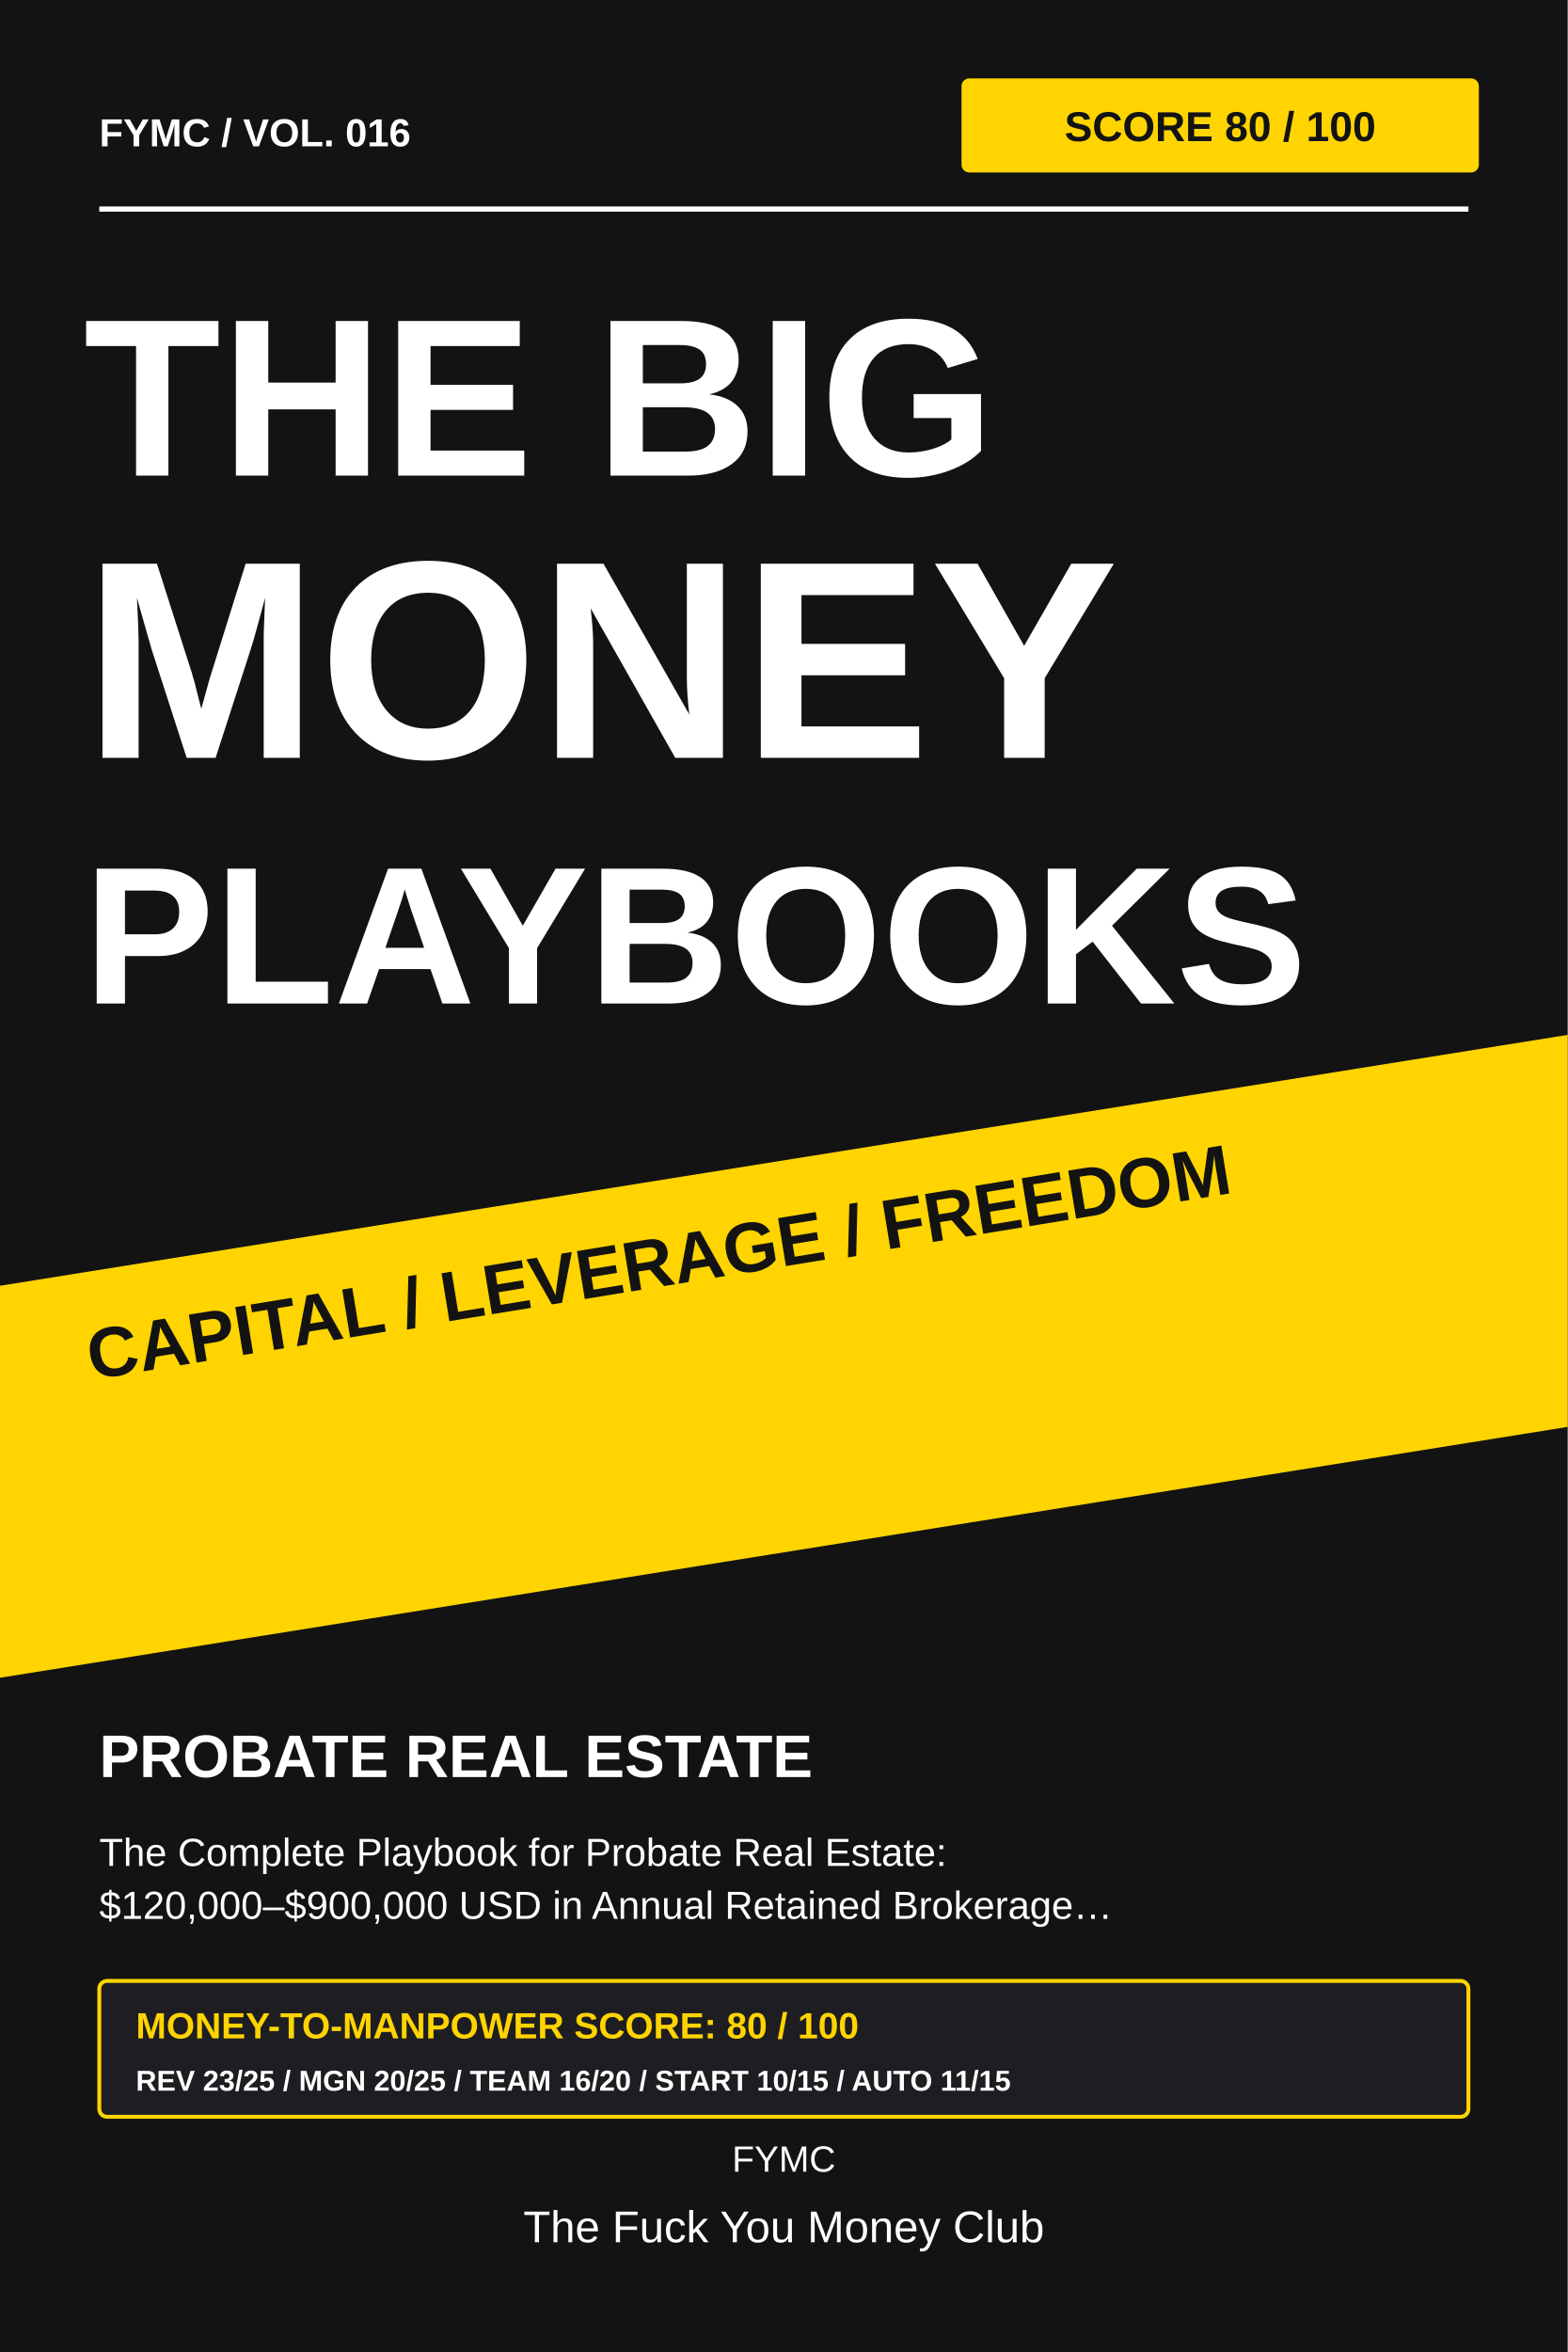
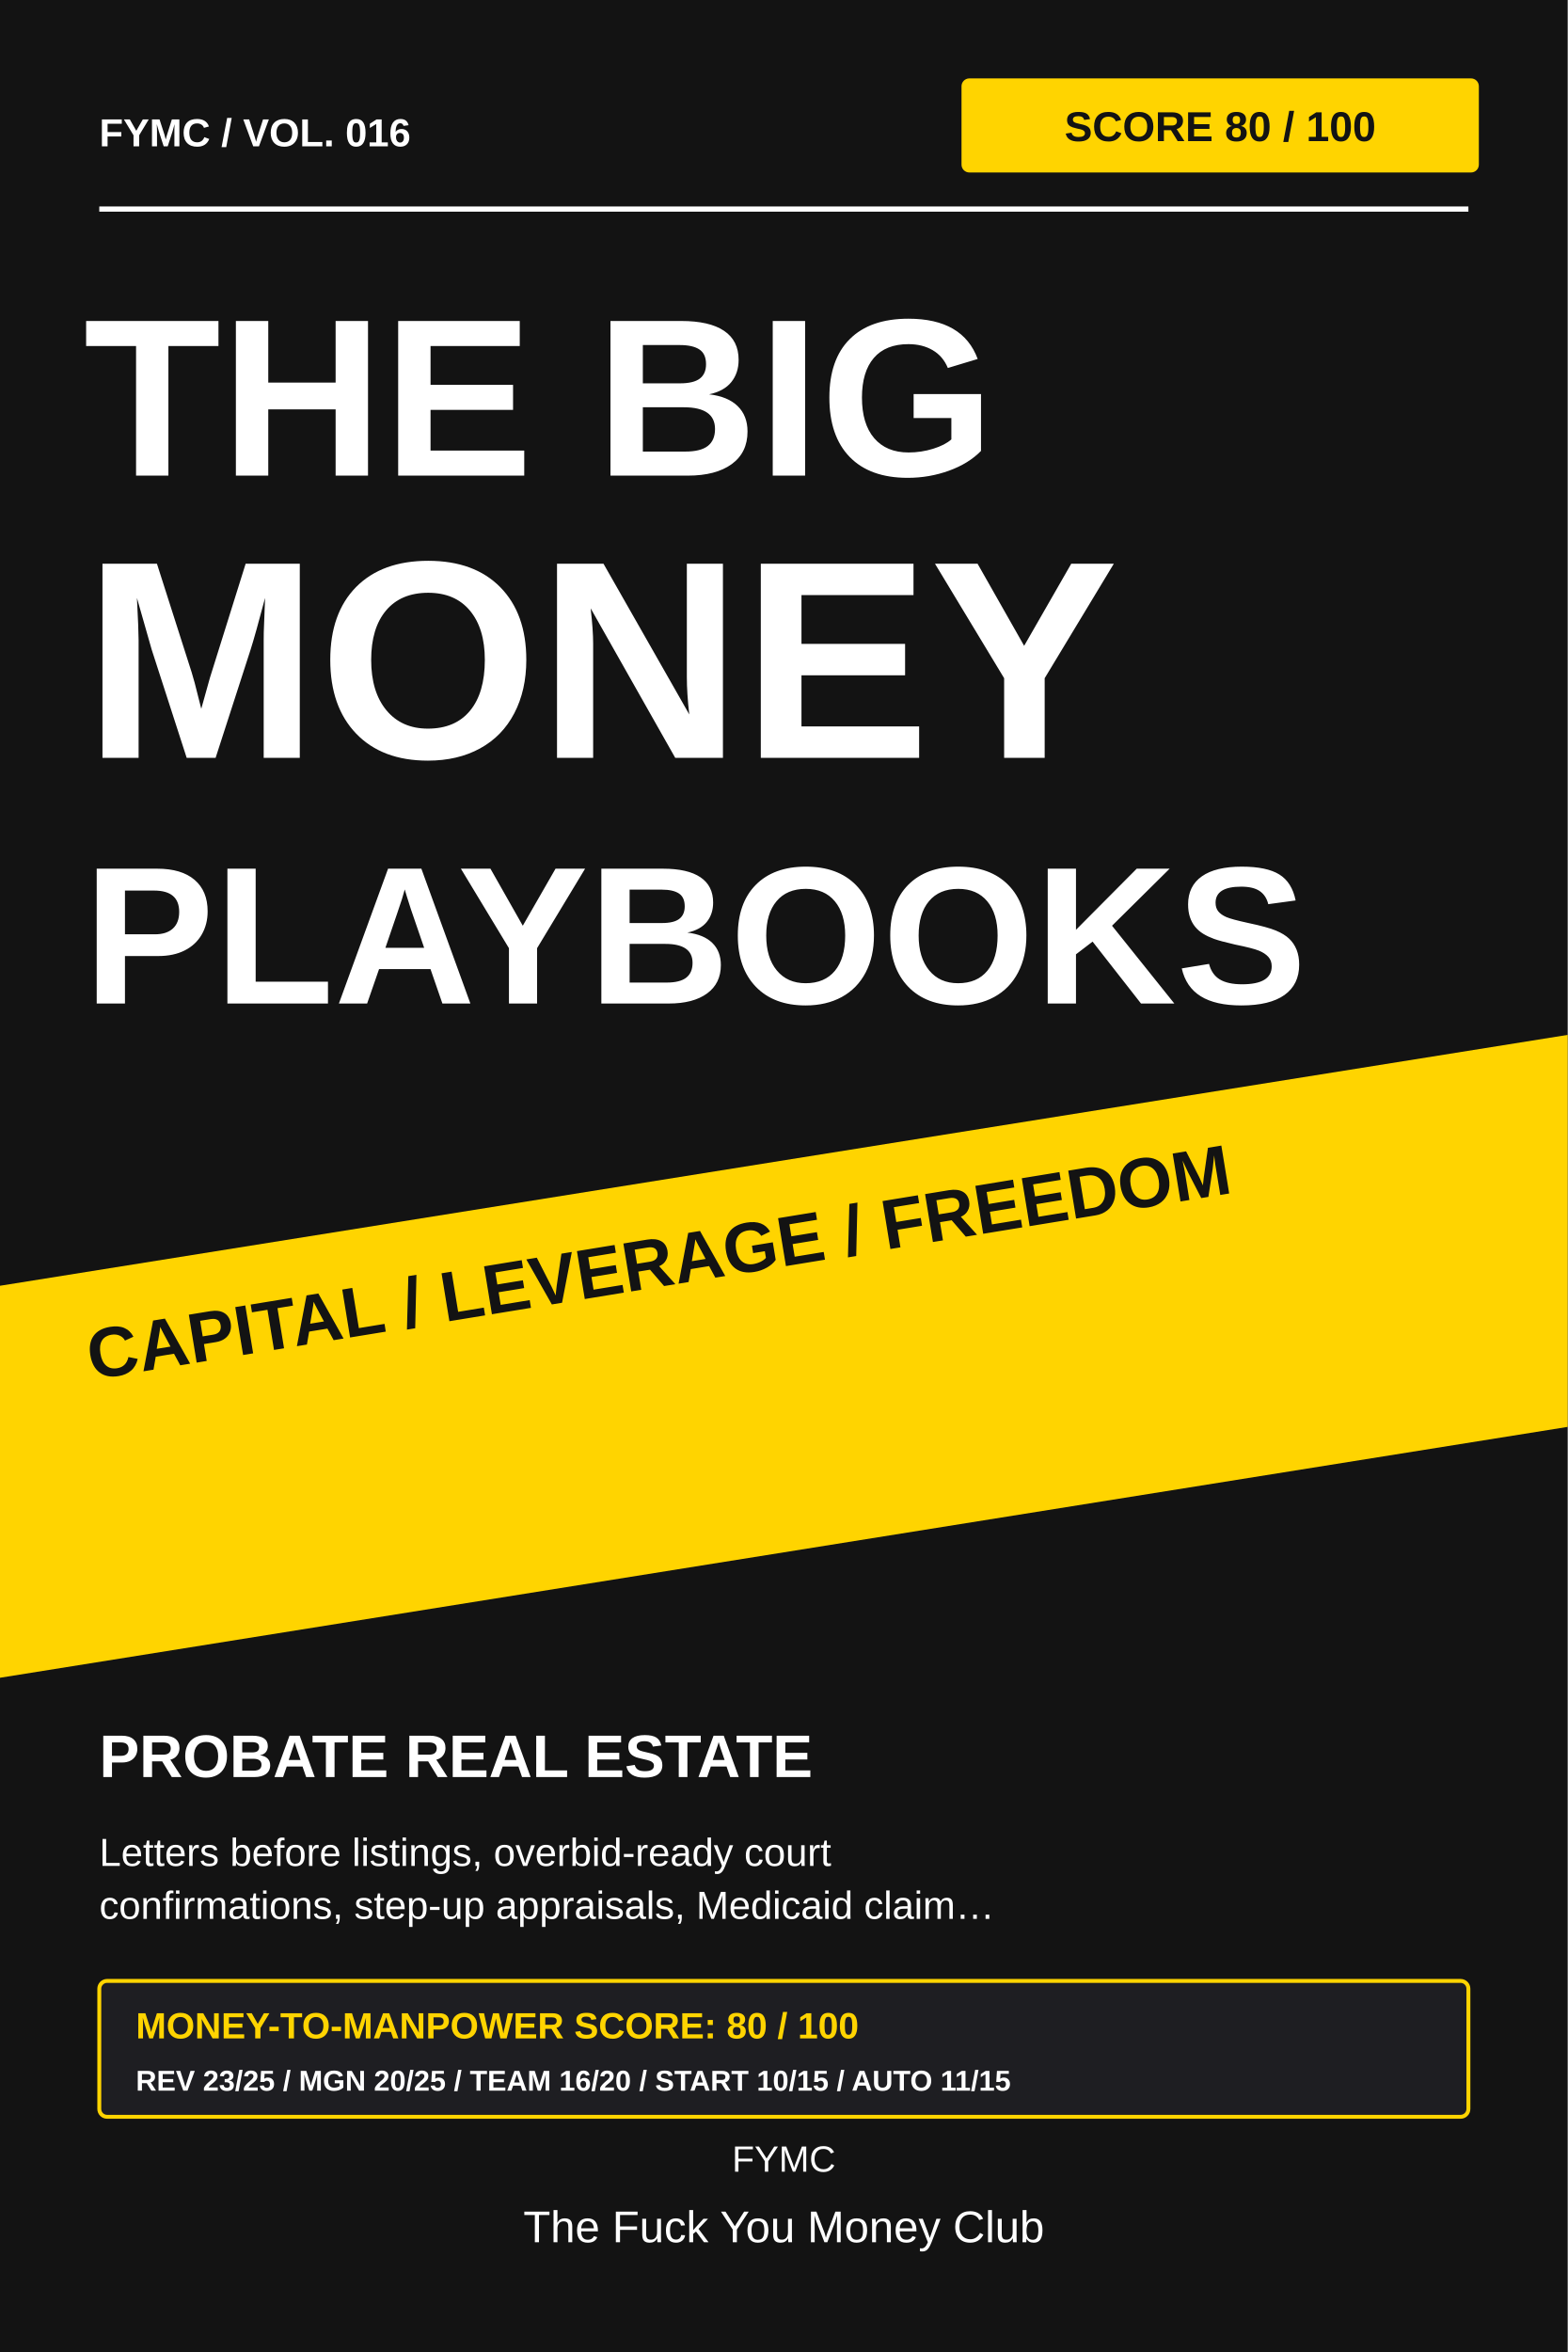
<svg xmlns="http://www.w3.org/2000/svg" width="600" height="900" viewBox="0 0 600 900" role="img" aria-labelledby="art-title art-desc">
  <defs>
    <linearGradient id="stage" x2="0.25" y2="1">
      <stop stop-color="#F5F2EC" />
      <stop offset="1" stop-color="#CEC8BC" />
    </linearGradient>
    <linearGradient id="pages" x2="1" y2="0">
      <stop stop-color="#AAA69C" />
      <stop offset="0.22" stop-color="#FFFDF5" />
      <stop offset="0.8" stop-color="#E4DFD3" />
      <stop offset="1" stop-color="#BAB4A6" />
    </linearGradient>
    <linearGradient id="foil" x2="1" y2="0.3">
      <stop stop-color="#FFFFFF" stop-opacity="0.18" />
      <stop offset="0.3" stop-color="#FFFFFF" stop-opacity="0" />
      <stop offset="1" stop-color="#000000" stop-opacity="0.2" />
    </linearGradient>
    <linearGradient id="metal" x2="1" y2="1">
      <stop stop-color="#797D80" />
      <stop offset="0.35" stop-color="#272A2D" />
      <stop offset="0.72" stop-color="#090B0C" />
      <stop offset="1" stop-color="#63676A" />
    </linearGradient>
    <linearGradient id="glass" x2="1" y2="1">
      <stop stop-color="#FFFFFF" stop-opacity="0.14" />
      <stop offset="0.48" stop-color="#FFFFFF" stop-opacity="0" />
    </linearGradient>
    <filter id="shadow" x="-50%" y="-100%" width="200%" height="300%">
      <feGaussianBlur stdDeviation="15" />
    </filter>
  </defs>
  <rect x="0" y="0" width="600" height="900" rx="0" fill="#131313" stroke="none" stroke-width="1" />
  <text x="38" y="56" fill="#FFFFFF" font-family="Arial, Helvetica, sans-serif" font-size="15" font-weight="700" text-anchor="start">FYMC / VOL. 016</text>
  <rect x="368" y="30" width="198" height="36" rx="3" fill="#FFD400" stroke="none" stroke-width="1" />
  <text x="467" y="54" fill="#131313" font-family="Arial, Helvetica, sans-serif" font-size="16" font-weight="900" text-anchor="middle">SCORE 80 / 100</text>
  <path d="M38 80 H562" fill="none" stroke="#FFFFFF" stroke-width="2" />
  <text x="32" y="182" fill="#FFFFFF" font-family="Arial, Helvetica, sans-serif" font-size="86" font-weight="900" text-anchor="start">THE BIG</text>
  <text x="32" y="290" fill="#FFFFFF" font-family="Arial, Helvetica, sans-serif" font-size="108" font-weight="900" text-anchor="start">MONEY</text>
  <text x="32" y="384" fill="#FFFFFF" font-family="Arial, Helvetica, sans-serif" font-size="75" font-weight="900" text-anchor="start">PLAYBOOKS</text>
  <path d="M0 492 L600 396 L600 546 L0 642 Z" fill="#FFD400" stroke="none" stroke-width="1" />
  <g transform="rotate(-9.3 35 528)">
    <text x="35" y="528" fill="#131313" font-family="Arial, Helvetica, sans-serif" font-size="27" font-weight="900" text-anchor="start">CAPITAL / LEVERAGE / FREEDOM</text>
  </g>
  <text x="38" y="680" fill="#FFFFFF" font-family="Arial, Helvetica, sans-serif" font-size="23" font-weight="700" text-anchor="start">PROBATE REAL ESTATE</text>
-   <text x="38" y="714.0" fill="#FFFFFF" font-family="Arial, Helvetica, sans-serif" font-size="15" font-weight="400" text-anchor="start">The Complete Playbook for Probate Real Estate:</text>
-   <text x="38" y="734.25" fill="#FFFFFF" font-family="Arial, Helvetica, sans-serif" font-size="15" font-weight="400" text-anchor="start">$120,000–$900,000 USD in Annual Retained Brokerage…</text>
+   <text x="38" y="714.0" fill="#FFFFFF" font-family="Arial, Helvetica, sans-serif" font-size="15" font-weight="400" text-anchor="start">Letters before listings, overbid-ready court</text>
+   <text x="38" y="734.25" fill="#FFFFFF" font-family="Arial, Helvetica, sans-serif" font-size="15" font-weight="400" text-anchor="start">confirmations, step-up appraisals, Medicaid claim…</text>
  <rect x="38" y="758" width="524" height="52" rx="3" fill="#1E1E22" stroke="#FFD400" stroke-width="1.5" />
  <text x="52" y="780" fill="#FFD400" font-family="Arial, Helvetica, sans-serif" font-size="14" font-weight="800" text-anchor="start">MONEY-TO-MANPOWER SCORE: 80 / 100</text>
  <text x="52" y="800" fill="#FFFFFF" font-family="Arial, Helvetica, sans-serif" font-size="11" font-weight="700" text-anchor="start">REV 23/25 / MGN 20/25 / TEAM 16/20 / START 10/15 / AUTO 11/15</text>
  <text x="300" y="831" fill="#FFFFFF" font-family="Arial, Helvetica, sans-serif" font-size="14" font-weight="400" text-anchor="middle">FYMC</text>
  <text x="300" y="858" fill="#FFFFFF" font-family="Arial, Helvetica, sans-serif" font-size="17" font-weight="400" text-anchor="middle">The Fuck You Money Club</text>
</svg>
